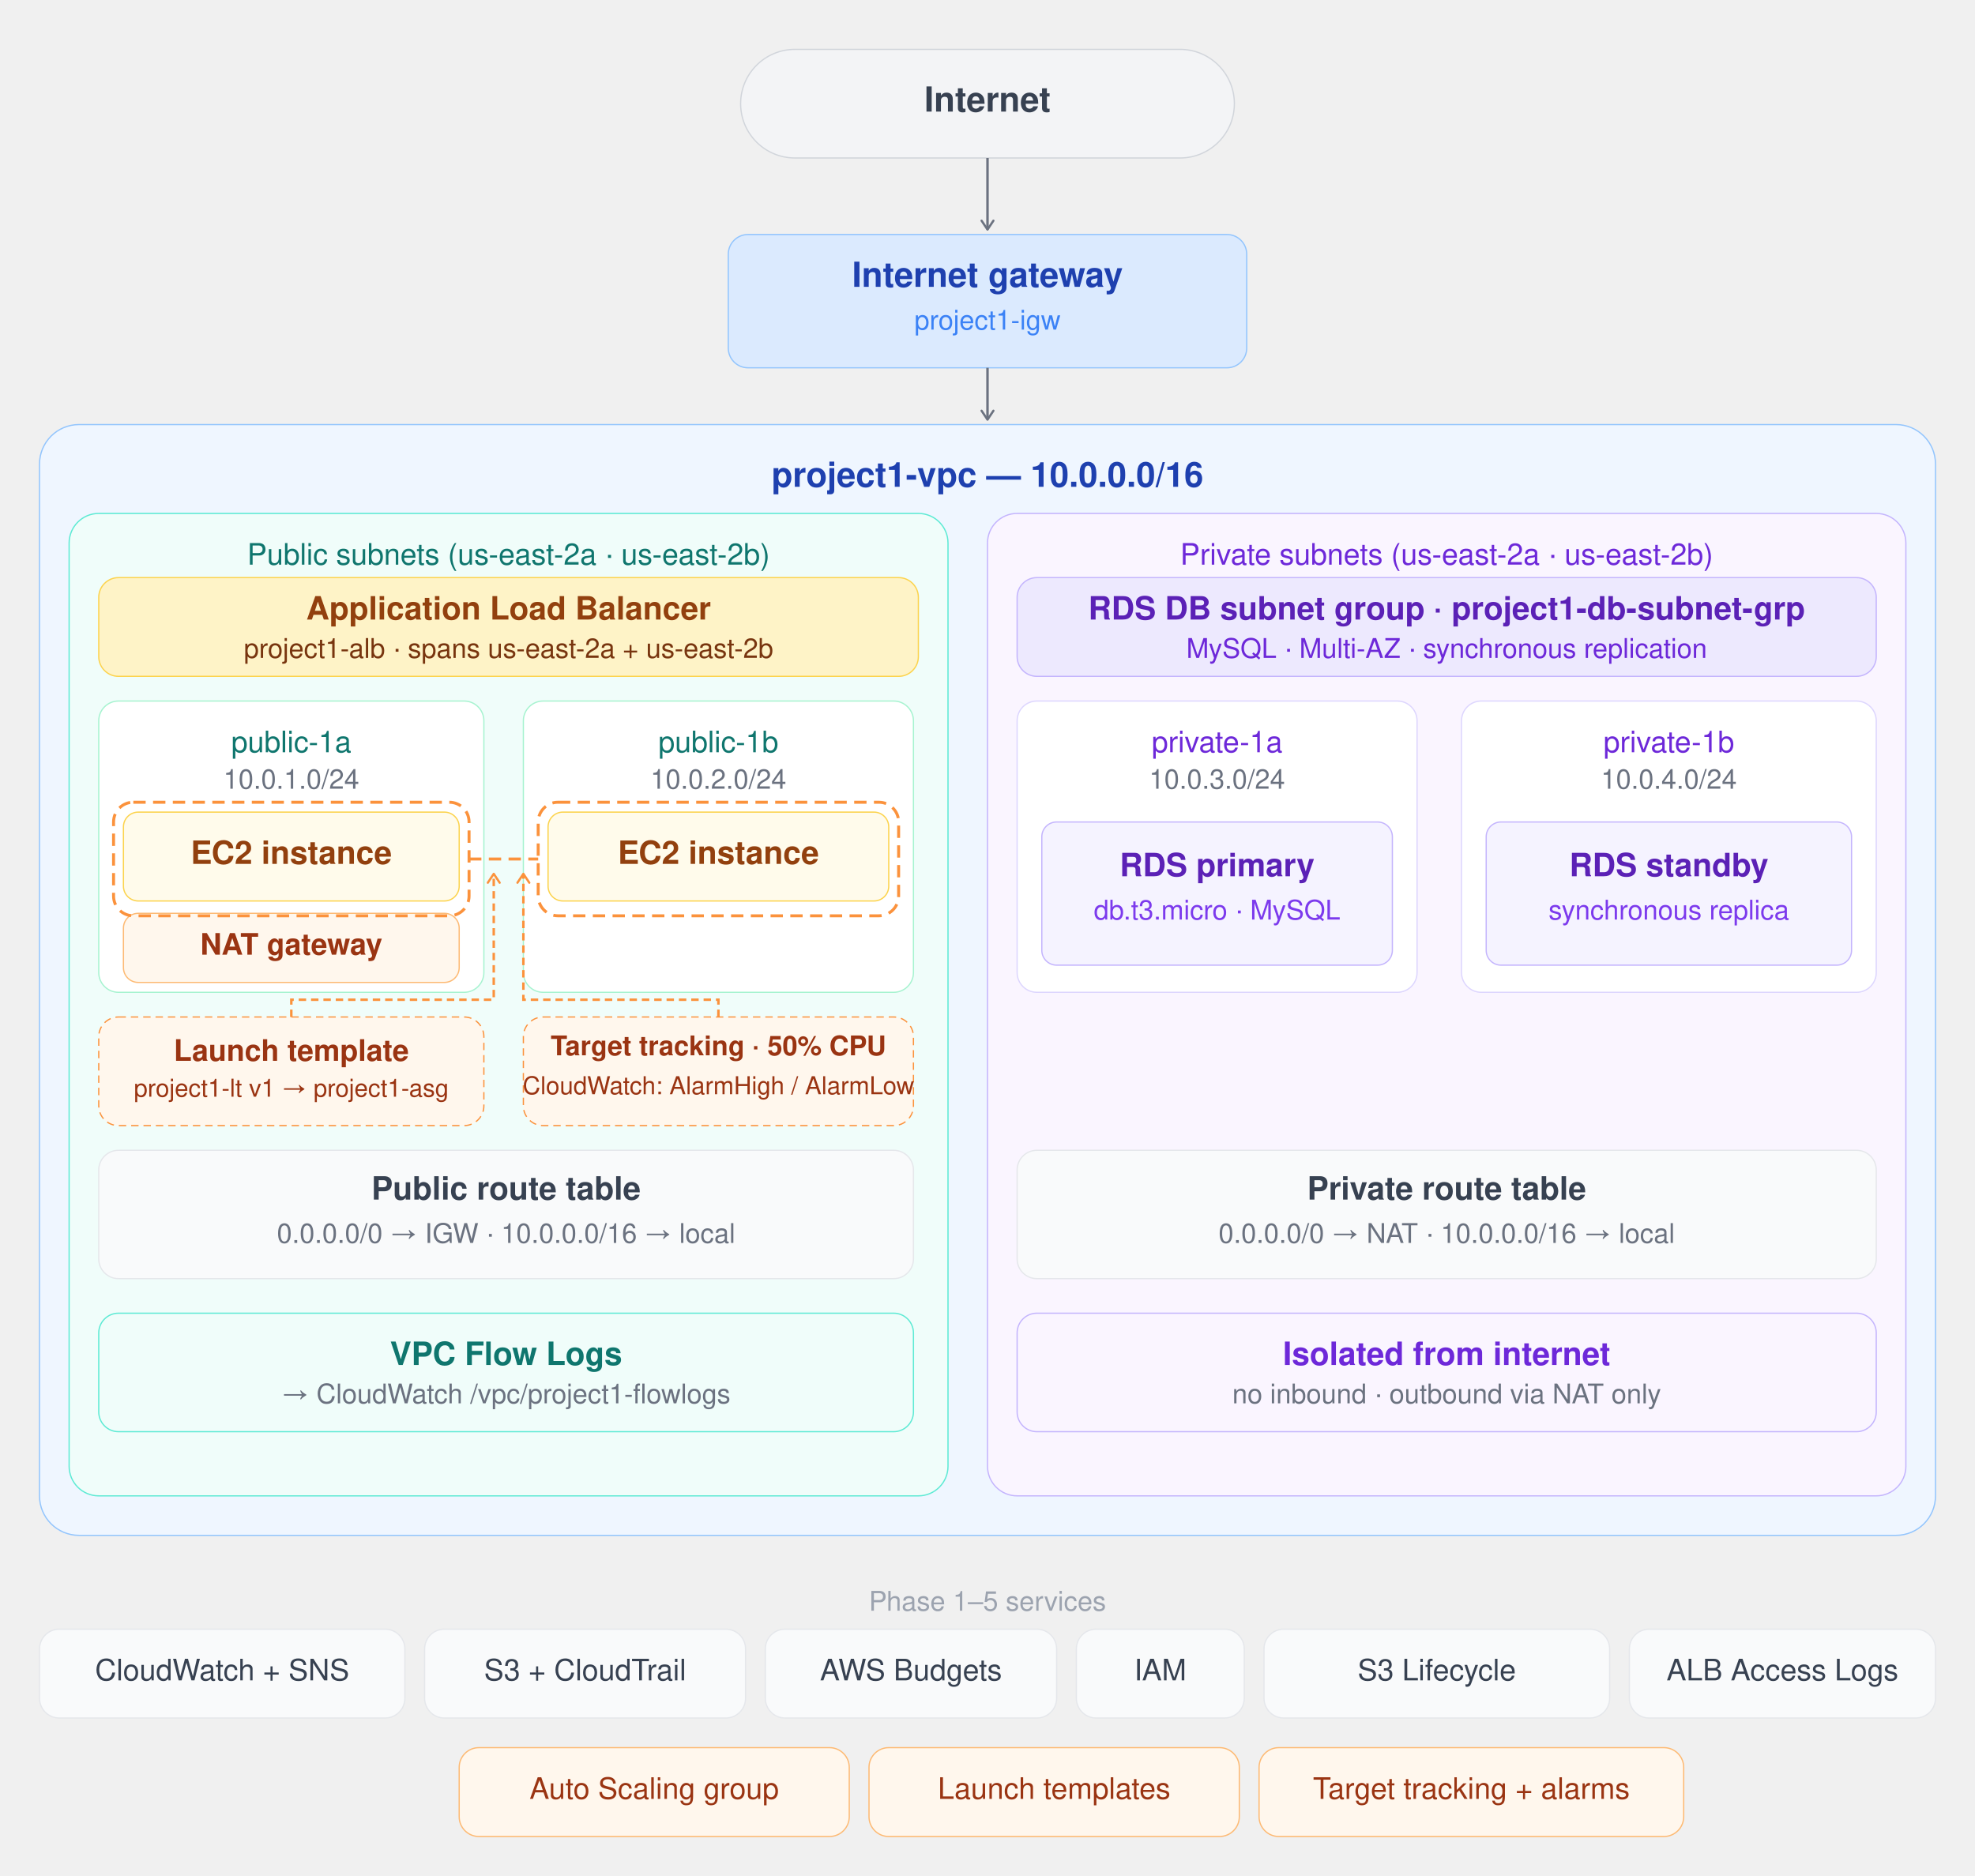
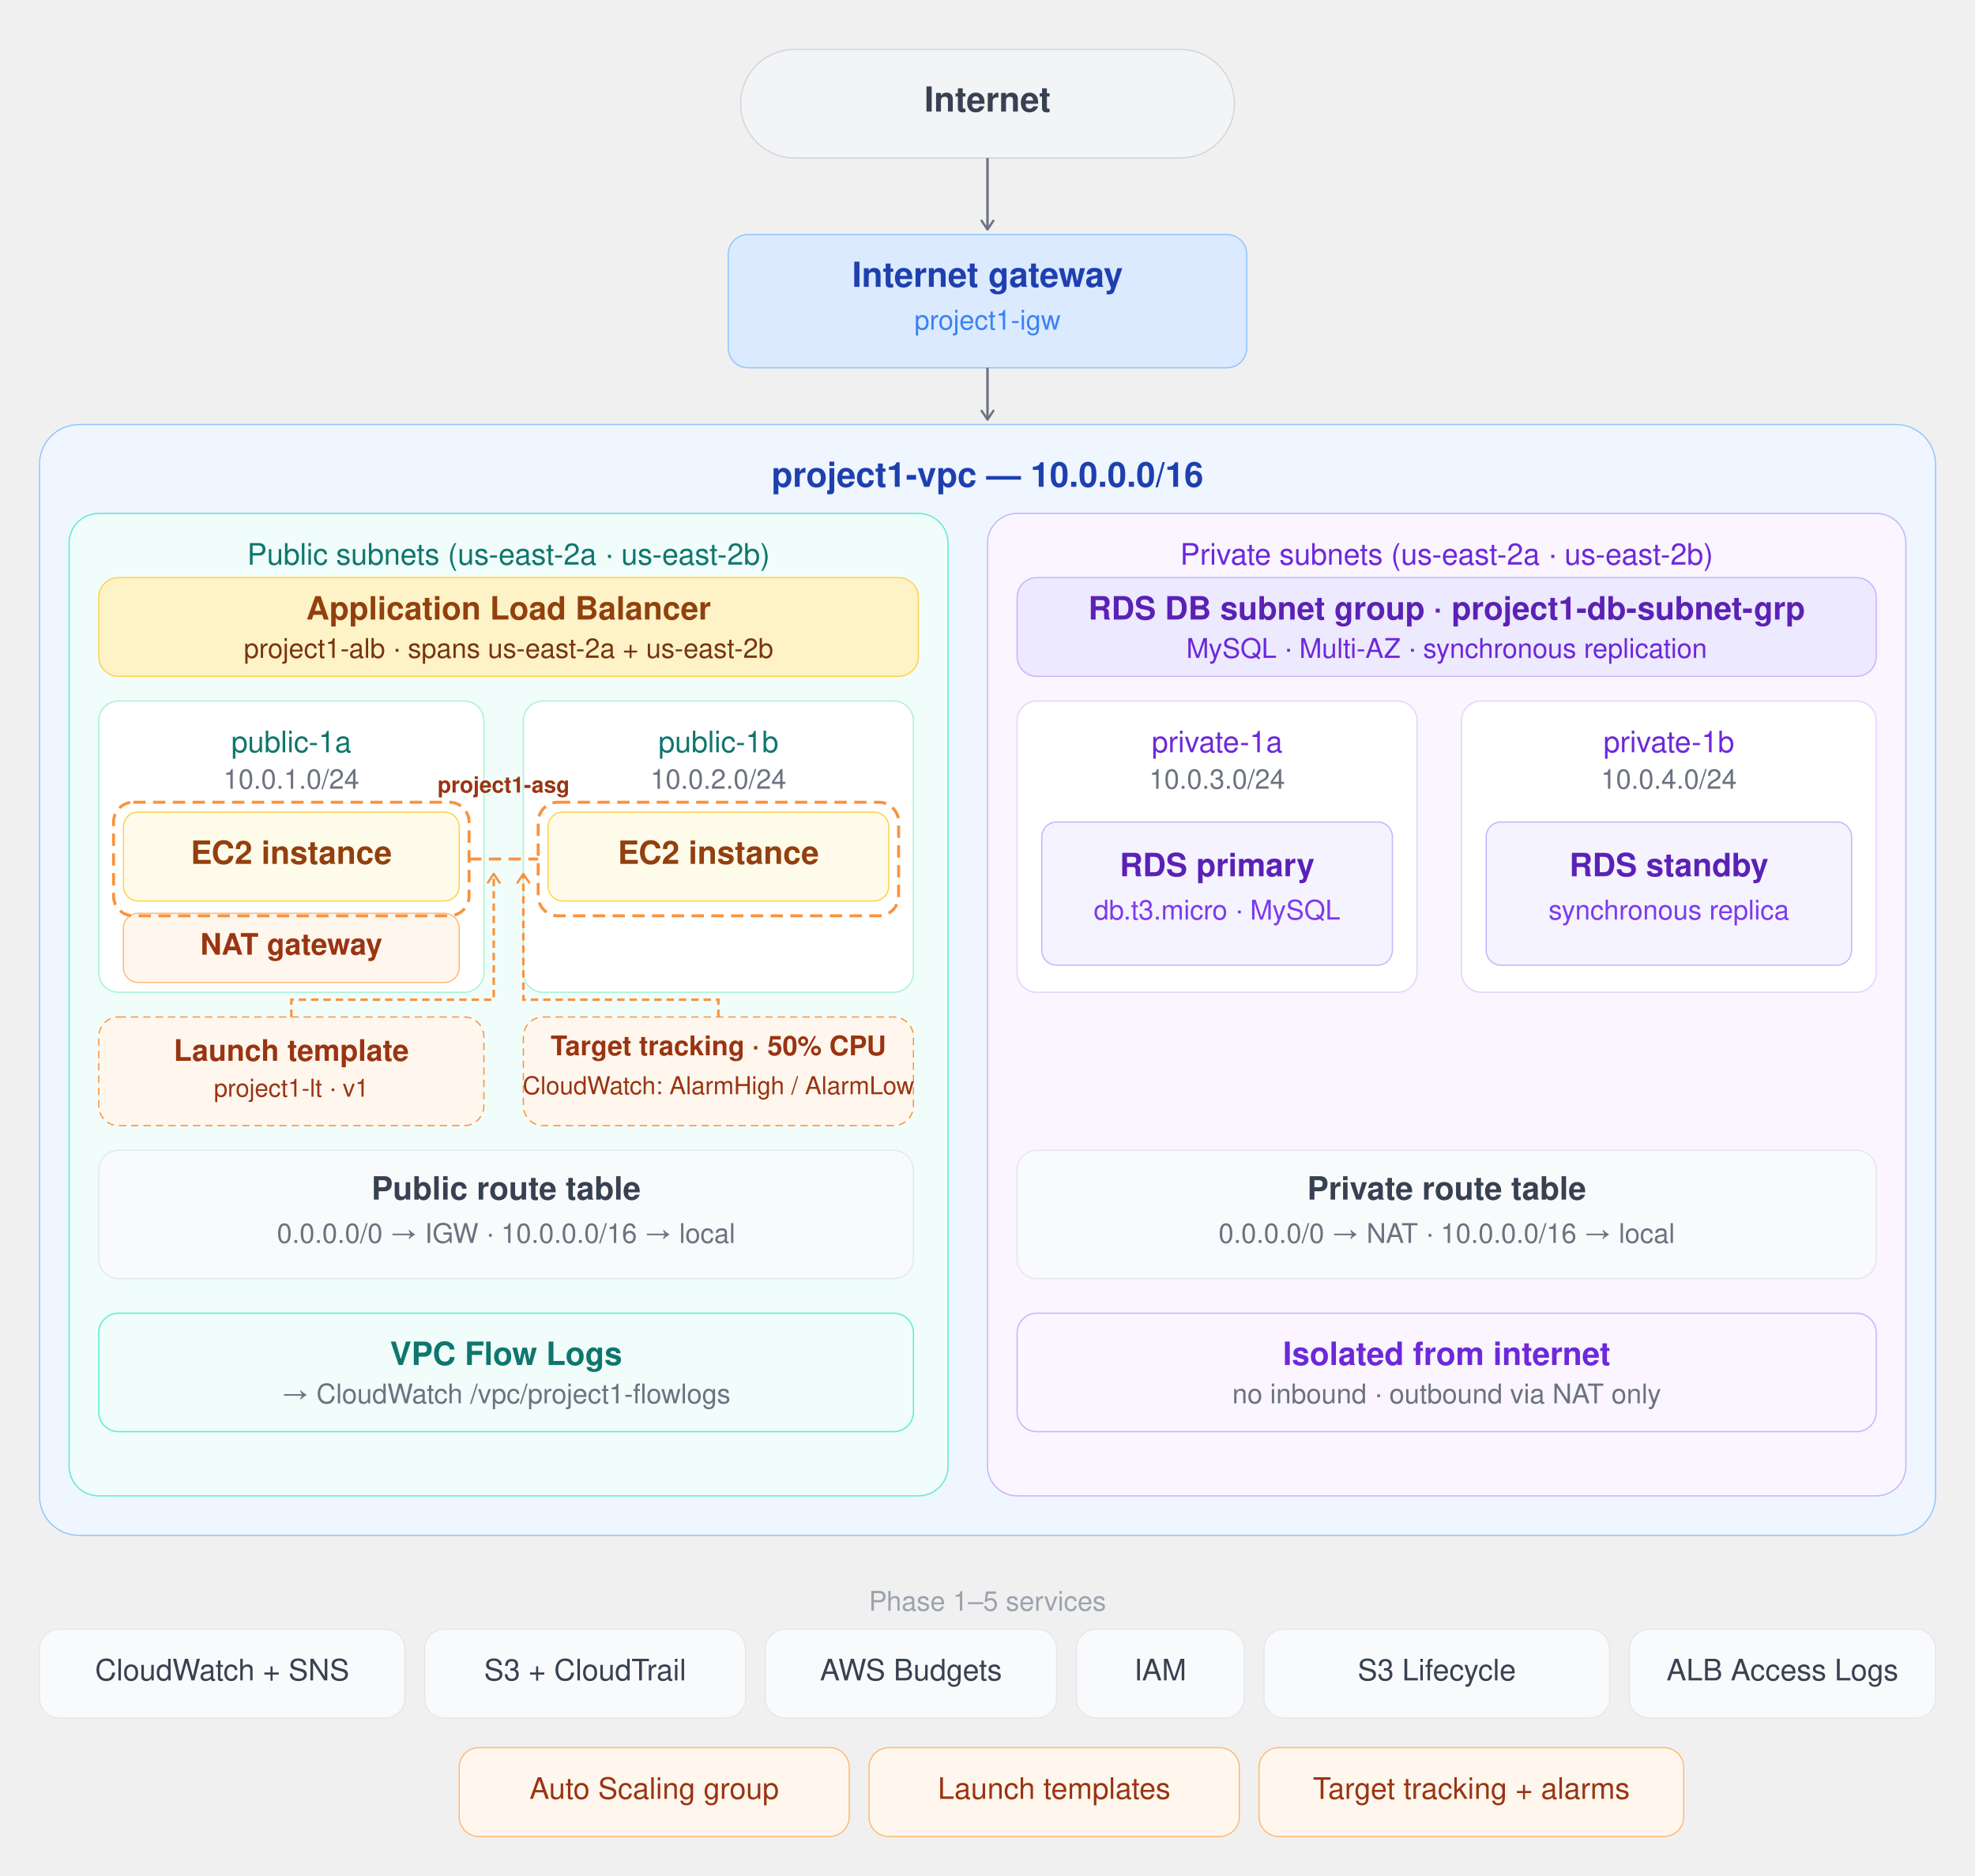
<svg xmlns="http://www.w3.org/2000/svg" width="800" height="760" viewBox="0 0 800 760" font-family="-apple-system, BlinkMacSystemFont, 'Segoe UI', Helvetica, sans-serif">
  <defs>
    <marker id="arrowhead" viewBox="0 0 10 10" refX="8" refY="5" markerWidth="6" markerHeight="6" orient="auto-start-reverse">
      <path d="M2 1L8 5L2 9" fill="none" stroke="#6B7280" stroke-width="1.5" stroke-linecap="round" stroke-linejoin="round" />
    </marker>
    <marker id="arrowdash" viewBox="0 0 10 10" refX="8" refY="5" markerWidth="6" markerHeight="6" orient="auto-start-reverse">
      <path d="M2 1L8 5L2 9" fill="none" stroke="#9CA3AF" stroke-width="1.5" stroke-linecap="round" stroke-linejoin="round" />
    </marker>
    <marker id="arroworange" viewBox="0 0 10 10" refX="8" refY="5" markerWidth="6" markerHeight="6" orient="auto-start-reverse">
      <path d="M2 1L8 5L2 9" fill="none" stroke="#FB923C" stroke-width="1.5" stroke-linecap="round" stroke-linejoin="round" />
    </marker>
  </defs>
  <rect x="300" y="20" width="200" height="44" rx="22" fill="#F3F4F6" stroke="#D1D5DB" stroke-width="0.5" />
  <text x="400" y="42" text-anchor="middle" font-size="14" font-weight="600" fill="#374151" dominant-baseline="central">Internet</text>
  <line x1="400" y1="64" x2="400" y2="93" stroke="#6B7280" stroke-width="1" marker-end="url(#arrowhead)" />
  <rect x="295" y="95" width="210" height="54" rx="8" fill="#DBEAFE" stroke="#93C5FD" stroke-width="0.5" />
  <text x="400" y="113" text-anchor="middle" font-size="14" font-weight="600" fill="#1E40AF" dominant-baseline="central">Internet gateway</text>
  <text x="400" y="131" text-anchor="middle" font-size="11" fill="#3B82F6" dominant-baseline="central">project1-igw</text>
  <line x1="400" y1="149" x2="400" y2="170" stroke="#6B7280" stroke-width="1" marker-end="url(#arrowhead)" />
  <rect x="16" y="172" width="768" height="450" rx="16" fill="#EFF6FF" stroke="#93C5FD" stroke-width="0.5" />
  <text x="400" y="194" text-anchor="middle" font-size="14" font-weight="600" fill="#1E40AF" dominant-baseline="central">project1-vpc — 10.0.0.0/16</text>
  <rect x="28" y="208" width="356" height="398" rx="12" fill="#F0FDFA" stroke="#5EEAD4" stroke-width="0.5" />
  <text x="206" y="226" text-anchor="middle" font-size="12" fill="#0F766E" dominant-baseline="central">Public subnets (us-east-2a · us-east-2b)</text>
  <rect x="40" y="234" width="332" height="40" rx="8" fill="#FEF3C7" stroke="#FCD34D" stroke-width="0.5" />
  <text x="206" y="248" text-anchor="middle" font-size="13" font-weight="600" fill="#92400E" dominant-baseline="central">Application Load Balancer</text>
  <text x="206" y="264" text-anchor="middle" font-size="11" fill="#78350F" dominant-baseline="central">project1-alb · spans us-east-2a + us-east-2b</text>
  <rect x="40" y="284" width="156" height="118" rx="8" fill="white" stroke="#A7F3D0" stroke-width="0.5" />
  <text x="118" y="302" text-anchor="middle" font-size="12" fill="#0F766E" dominant-baseline="central">public-1a</text>
  <text x="118" y="317" text-anchor="middle" font-size="11" fill="#6B7280" dominant-baseline="central">10.0.1.0/24</text>
  <rect x="50" y="329" width="136" height="36" rx="6" fill="#FFFBEB" stroke="#FCD34D" stroke-width="0.5" />
  <text x="118" y="347" text-anchor="middle" font-size="13" font-weight="600" fill="#92400E" dominant-baseline="central">EC2 instance</text>
  <rect x="50" y="370" width="136" height="28" rx="6" fill="#FFF7ED" stroke="#FDBA74" stroke-width="0.5" />
  <text x="118" y="384" text-anchor="middle" font-size="12" font-weight="600" fill="#9A3412" dominant-baseline="central">NAT gateway</text>
  <rect x="212" y="284" width="158" height="118" rx="8" fill="white" stroke="#A7F3D0" stroke-width="0.5" />
  <text x="291" y="302" text-anchor="middle" font-size="12" fill="#0F766E" dominant-baseline="central">public-1b</text>
  <text x="291" y="317" text-anchor="middle" font-size="11" fill="#6B7280" dominant-baseline="central">10.0.2.0/24</text>
  <rect x="222" y="329" width="138" height="36" rx="6" fill="#FFFBEB" stroke="#FCD34D" stroke-width="0.5" />
  <text x="291" y="347" text-anchor="middle" font-size="13" font-weight="600" fill="#92400E" dominant-baseline="central">EC2 instance</text>
  <rect x="46" y="325" width="144" height="46" rx="8" fill="none" stroke="#FB923C" stroke-width="1.2" stroke-dasharray="5 3" />
  <rect x="218" y="325" width="146" height="46" rx="8" fill="none" stroke="#FB923C" stroke-width="1.2" stroke-dasharray="5 3" />
  <line x1="190" y1="348" x2="218" y2="348" stroke="#FB923C" stroke-width="1.2" stroke-dasharray="5 3" />
+   <text x="204" y="319" text-anchor="middle" font-size="9" font-weight="600" fill="#9A3412" dominant-baseline="central">project1-asg</text>
  <rect x="40" y="412" width="156" height="44" rx="8" fill="#FFF7ED" stroke="#FB923C" stroke-width="0.5" stroke-dasharray="3 2" />
  <text x="118" y="427" text-anchor="middle" font-size="12" font-weight="600" fill="#9A3412" dominant-baseline="central">Launch template</text>
-   <text x="118" y="442" text-anchor="middle" font-size="10" fill="#9A3412" dominant-baseline="central">project1-lt v1 → project1-asg</text>
+   <text x="118" y="442" text-anchor="middle" font-size="10" fill="#9A3412" dominant-baseline="central">project1-lt · v1</text>
  <rect x="212" y="412" width="158" height="44" rx="8" fill="#FFF7ED" stroke="#FB923C" stroke-width="0.5" stroke-dasharray="3 2" />
  <text x="291" y="425" text-anchor="middle" font-size="11" font-weight="600" fill="#9A3412" dominant-baseline="central">Target tracking · 50% CPU</text>
  <text x="291" y="441" text-anchor="middle" font-size="10" fill="#9A3412" dominant-baseline="central">CloudWatch: AlarmHigh / AlarmLow</text>
  <path d="M 118 412 L 118 405 L 200 405 L 200 354" fill="none" stroke="#FB923C" stroke-width="1" stroke-dasharray="3 2" marker-end="url(#arroworange)" />
  <path d="M 291 412 L 291 405 L 212 405 L 212 354" fill="none" stroke="#FB923C" stroke-width="1" stroke-dasharray="3 2" marker-end="url(#arroworange)" />
  <rect x="40" y="466" width="330" height="52" rx="8" fill="#F9FAFB" stroke="#E5E7EB" stroke-width="0.5" />
  <text x="205" y="483" text-anchor="middle" font-size="13" font-weight="600" fill="#374151" dominant-baseline="central">Public route table</text>
  <text x="205" y="501" text-anchor="middle" font-size="11" fill="#6B7280" dominant-baseline="central">0.0.0.0/0 → IGW · 10.0.0.0/16 → local</text>
  <rect x="40" y="532" width="330" height="48" rx="8" fill="#F0FDFA" stroke="#5EEAD4" stroke-width="0.5" />
  <text x="205" y="550" text-anchor="middle" font-size="13" font-weight="600" fill="#0F766E" dominant-baseline="central">VPC Flow Logs</text>
  <text x="205" y="566" text-anchor="middle" font-size="11" fill="#6B7280" dominant-baseline="central">→ CloudWatch /vpc/project1-flowlogs</text>
  <rect x="400" y="208" width="372" height="398" rx="12" fill="#FAF5FF" stroke="#C4B5FD" stroke-width="0.5" />
  <text x="586" y="226" text-anchor="middle" font-size="12" fill="#6D28D9" dominant-baseline="central">Private subnets (us-east-2a · us-east-2b)</text>
  <rect x="412" y="234" width="348" height="40" rx="8" fill="#EDE9FE" stroke="#C4B5FD" stroke-width="0.5" />
  <text x="586" y="248" text-anchor="middle" font-size="13" font-weight="600" fill="#5B21B6" dominant-baseline="central">RDS DB subnet group · project1-db-subnet-grp</text>
  <text x="586" y="264" text-anchor="middle" font-size="11" fill="#6D28D9" dominant-baseline="central">MySQL · Multi-AZ · synchronous replication</text>
  <rect x="412" y="284" width="162" height="118" rx="8" fill="white" stroke="#DDD6FE" stroke-width="0.5" />
  <text x="493" y="302" text-anchor="middle" font-size="12" fill="#6D28D9" dominant-baseline="central">private-1a</text>
  <text x="493" y="317" text-anchor="middle" font-size="11" fill="#6B7280" dominant-baseline="central">10.0.3.0/24</text>
  <rect x="422" y="333" width="142" height="58" rx="6" fill="#F5F3FF" stroke="#C4B5FD" stroke-width="0.5" />
  <text x="493" y="352" text-anchor="middle" font-size="13" font-weight="600" fill="#5B21B6" dominant-baseline="central">RDS primary</text>
  <text x="493" y="370" text-anchor="middle" font-size="11" fill="#7C3AED" dominant-baseline="central">db.t3.micro · MySQL</text>
  <rect x="592" y="284" width="168" height="118" rx="8" fill="white" stroke="#DDD6FE" stroke-width="0.5" />
  <text x="676" y="302" text-anchor="middle" font-size="12" fill="#6D28D9" dominant-baseline="central">private-1b</text>
  <text x="676" y="317" text-anchor="middle" font-size="11" fill="#6B7280" dominant-baseline="central">10.0.4.0/24</text>
  <rect x="602" y="333" width="148" height="58" rx="6" fill="#F5F3FF" stroke="#C4B5FD" stroke-width="0.5" />
  <text x="676" y="352" text-anchor="middle" font-size="13" font-weight="600" fill="#5B21B6" dominant-baseline="central">RDS standby</text>
  <text x="676" y="370" text-anchor="middle" font-size="11" fill="#7C3AED" dominant-baseline="central">synchronous replica</text>
  <rect x="412" y="466" width="348" height="52" rx="8" fill="#F9FAFB" stroke="#E5E7EB" stroke-width="0.5" />
  <text x="586" y="483" text-anchor="middle" font-size="13" font-weight="600" fill="#374151" dominant-baseline="central">Private route table</text>
  <text x="586" y="501" text-anchor="middle" font-size="11" fill="#6B7280" dominant-baseline="central">0.0.0.0/0 → NAT · 10.0.0.0/16 → local</text>
  <rect x="412" y="532" width="348" height="48" rx="8" fill="#FAF5FF" stroke="#C4B5FD" stroke-width="0.5" />
  <text x="586" y="550" text-anchor="middle" font-size="13" font-weight="600" fill="#6D28D9" dominant-baseline="central">Isolated from internet</text>
  <text x="586" y="566" text-anchor="middle" font-size="11" fill="#6B7280" dominant-baseline="central">no inbound · outbound via NAT only</text>
  <text x="400" y="650" text-anchor="middle" font-size="11" fill="#9CA3AF" dominant-baseline="central">Phase 1–5 services</text>
  <rect x="16" y="660" width="148" height="36" rx="8" fill="#F9FAFB" stroke="#E5E7EB" stroke-width="0.5" />
  <text x="90" y="678" text-anchor="middle" font-size="12" fill="#374151" dominant-baseline="central">CloudWatch + SNS</text>
  <rect x="172" y="660" width="130" height="36" rx="8" fill="#F9FAFB" stroke="#E5E7EB" stroke-width="0.5" />
  <text x="237" y="678" text-anchor="middle" font-size="12" fill="#374151" dominant-baseline="central">S3 + CloudTrail</text>
  <rect x="310" y="660" width="118" height="36" rx="8" fill="#F9FAFB" stroke="#E5E7EB" stroke-width="0.5" />
  <text x="369" y="678" text-anchor="middle" font-size="12" fill="#374151" dominant-baseline="central">AWS Budgets</text>
  <rect x="436" y="660" width="68" height="36" rx="8" fill="#F9FAFB" stroke="#E5E7EB" stroke-width="0.5" />
  <text x="470" y="678" text-anchor="middle" font-size="12" fill="#374151" dominant-baseline="central">IAM</text>
  <rect x="512" y="660" width="140" height="36" rx="8" fill="#F9FAFB" stroke="#E5E7EB" stroke-width="0.5" />
  <text x="582" y="678" text-anchor="middle" font-size="12" fill="#374151" dominant-baseline="central">S3 Lifecycle</text>
  <rect x="660" y="660" width="124" height="36" rx="8" fill="#F9FAFB" stroke="#E5E7EB" stroke-width="0.5" />
  <text x="722" y="678" text-anchor="middle" font-size="12" fill="#374151" dominant-baseline="central">ALB Access Logs</text>
  <rect x="186" y="708" width="158" height="36" rx="8" fill="#FFF7ED" stroke="#FDBA74" stroke-width="0.5" />
  <text x="265" y="726" text-anchor="middle" font-size="12" fill="#9A3412" dominant-baseline="central">Auto Scaling group</text>
  <rect x="352" y="708" width="150" height="36" rx="8" fill="#FFF7ED" stroke="#FDBA74" stroke-width="0.5" />
  <text x="427" y="726" text-anchor="middle" font-size="12" fill="#9A3412" dominant-baseline="central">Launch templates</text>
  <rect x="510" y="708" width="172" height="36" rx="8" fill="#FFF7ED" stroke="#FDBA74" stroke-width="0.5" />
  <text x="596" y="726" text-anchor="middle" font-size="12" fill="#9A3412" dominant-baseline="central">Target tracking + alarms</text>
</svg>
